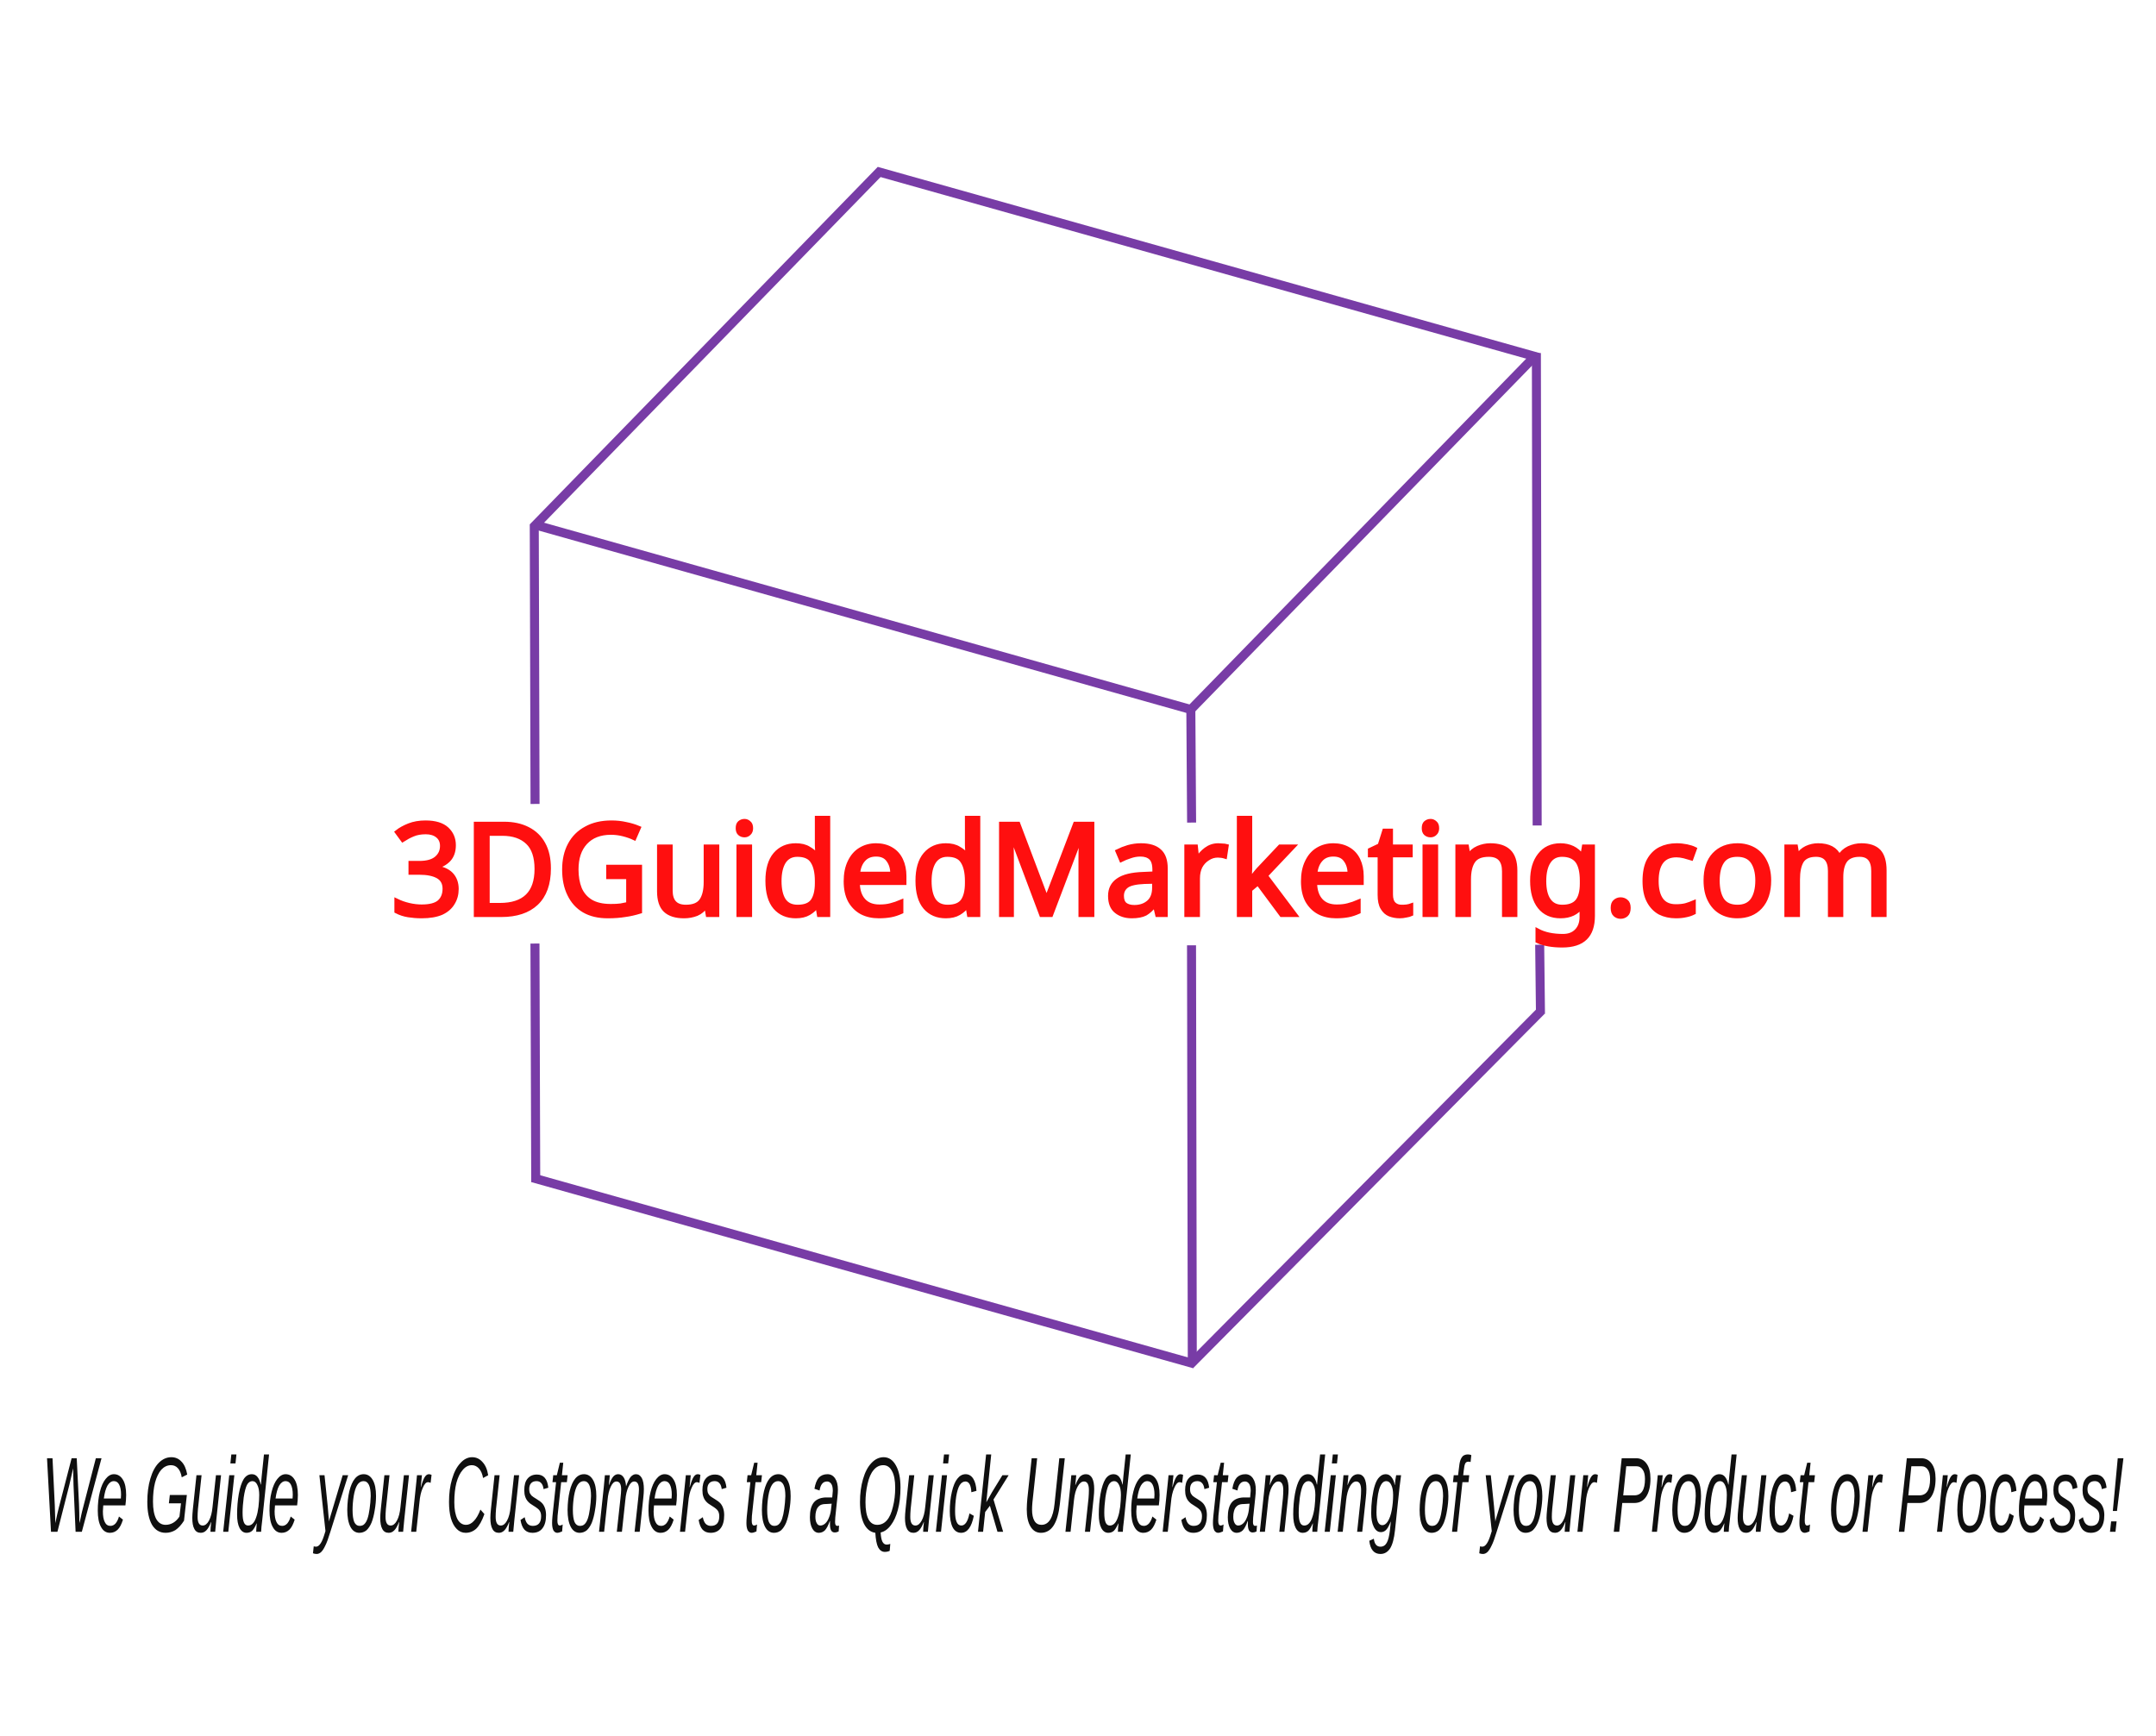
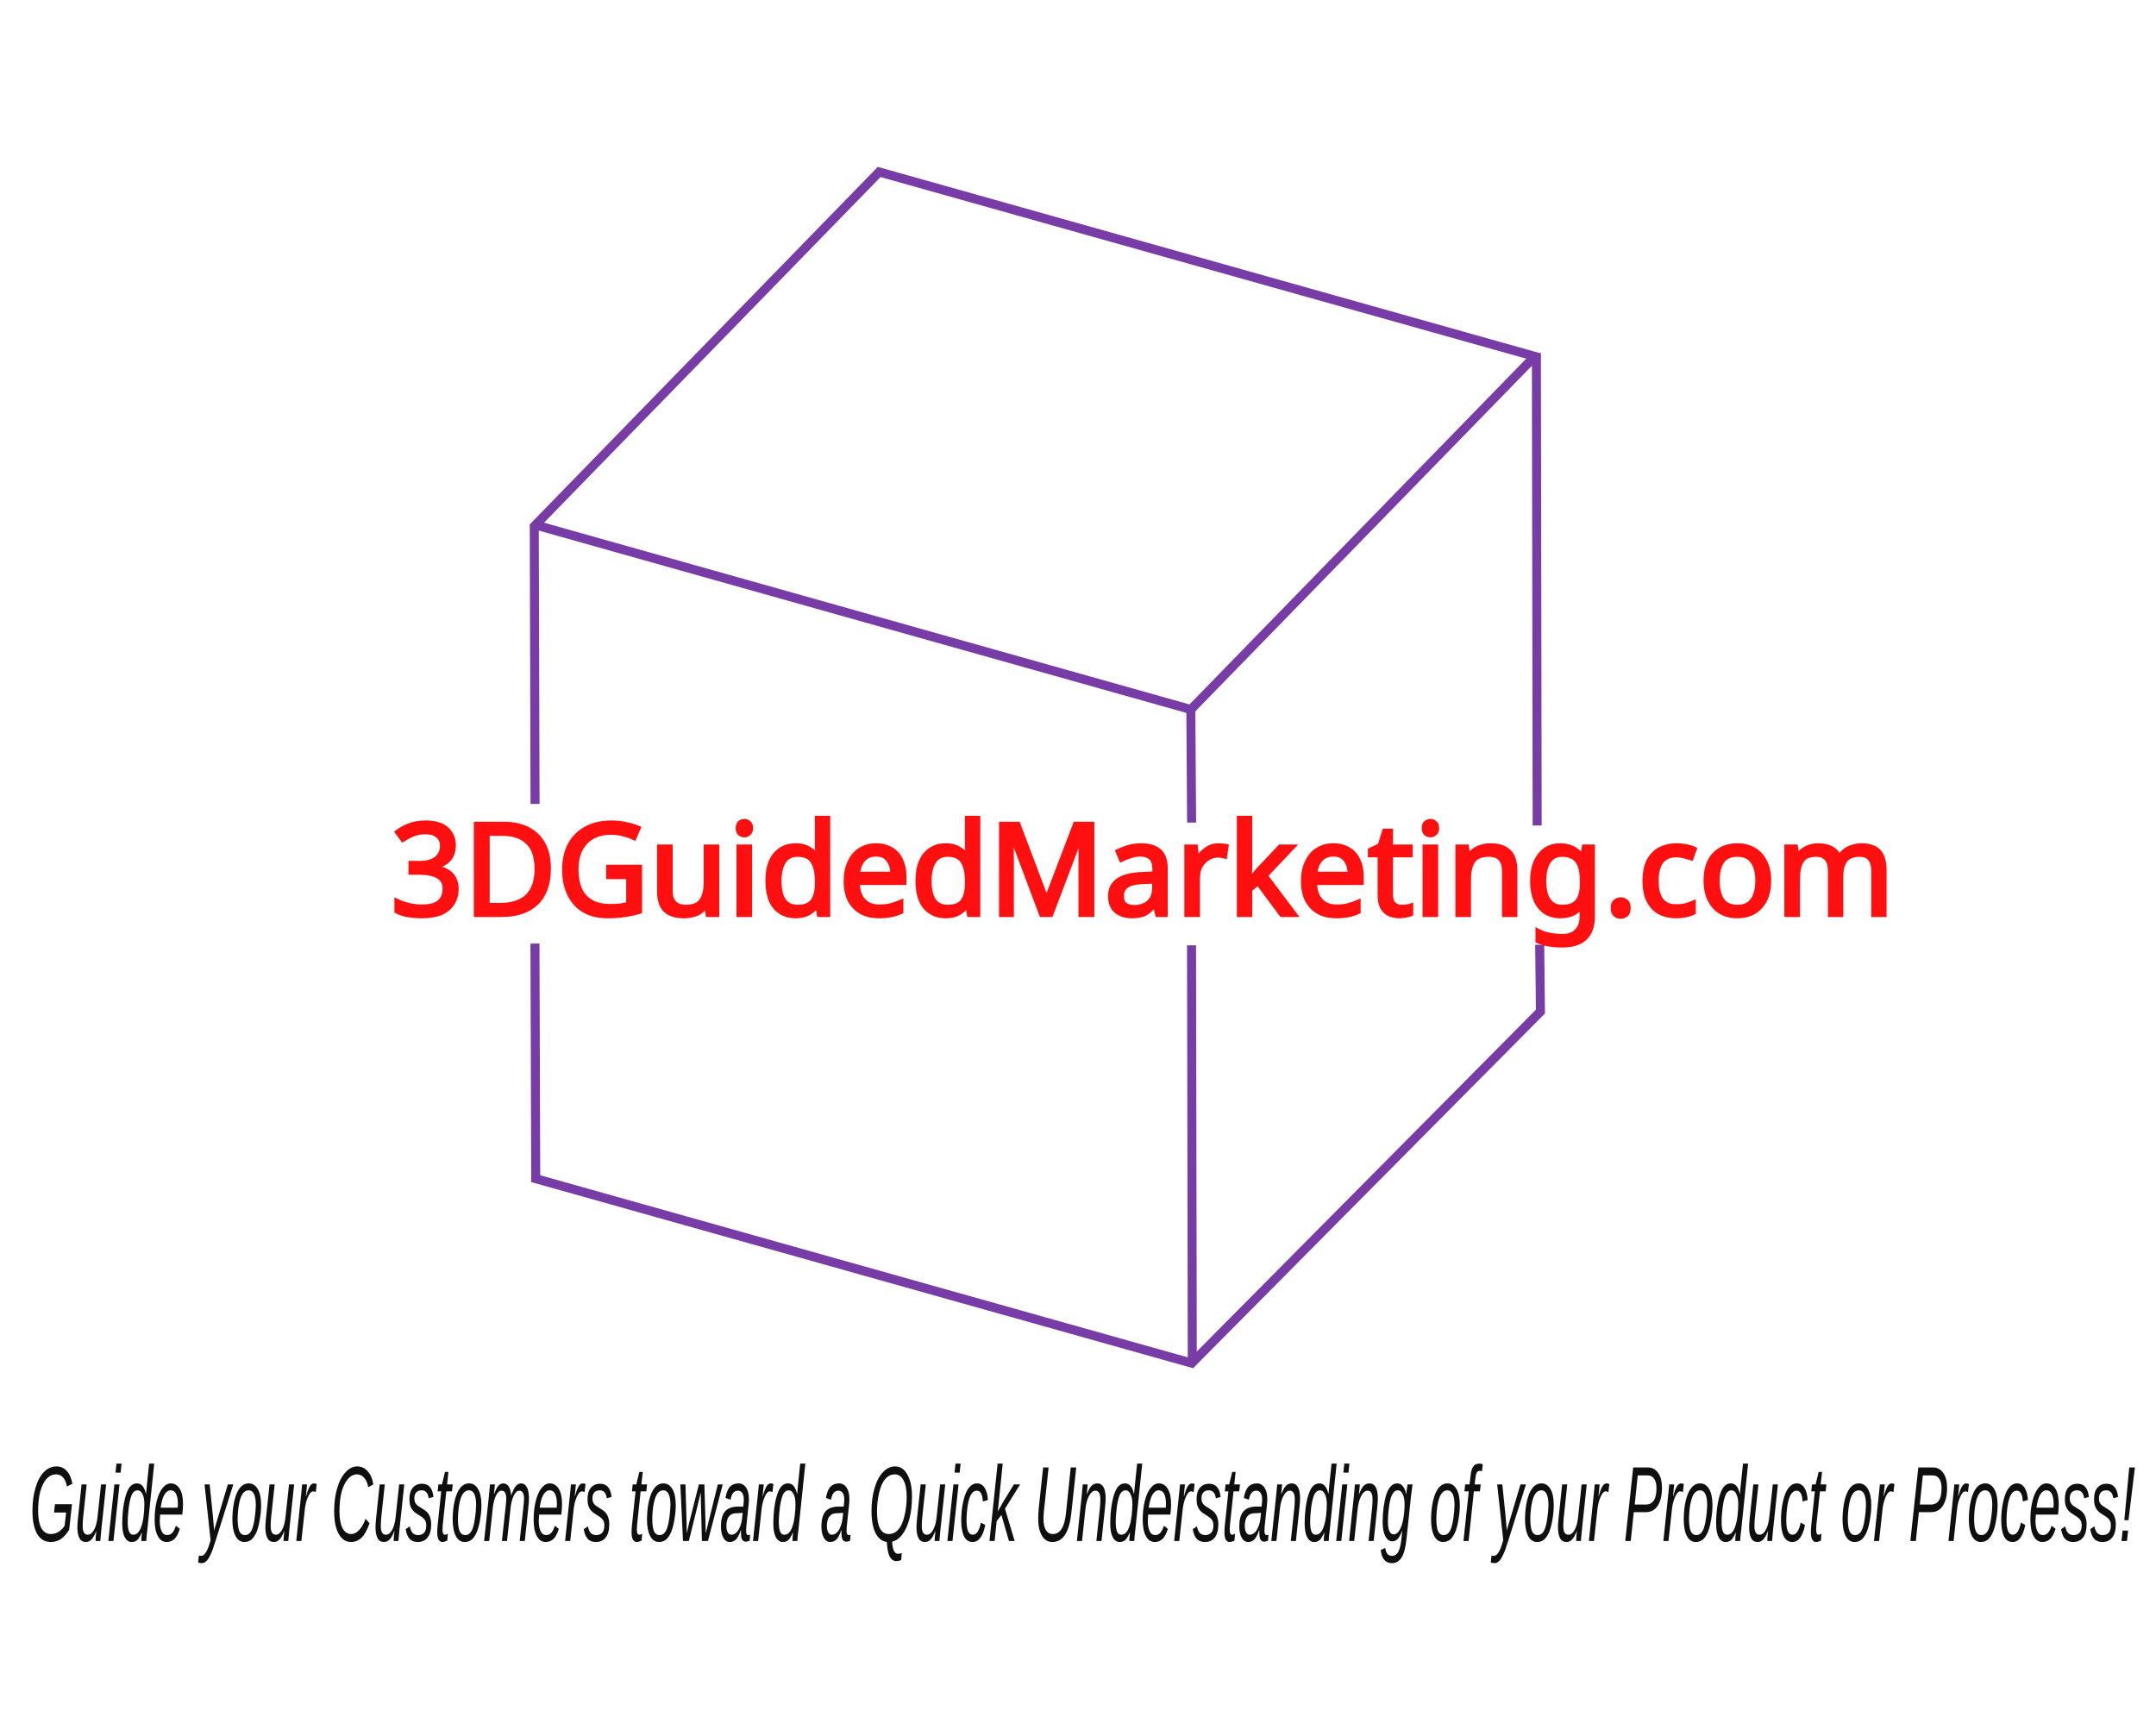
<svg xmlns="http://www.w3.org/2000/svg" width="497" height="400" viewBox="0 0 131.498 105.833" version="1.1" id="svg8">
  <defs id="defs2" />
  <g id="layer1" transform="translate(0,-191.1666)" style="opacity:0.94">
    <path style="opacity:0;fill:#7030a0;fill-opacity:1;stroke:#000000;stroke-width:0.265px;stroke-linecap:butt;stroke-linejoin:miter;stroke-opacity:1" d="m 19.591,226.815 c 0.668,-0.802 22.317,-22.584 22.317,-22.584 v 0" id="path3724" />
    <path style="fill:none;stroke:#7030a0;stroke-width:0.554;stroke-linecap:butt;stroke-linejoin:miter;stroke-miterlimit:4;stroke-dasharray:none;stroke-opacity:1" d="M 32.538,223.312 53.731,201.542" id="path4531" />
    <path style="fill:none;stroke:#7030a0;stroke-width:0.55;stroke-linecap:butt;stroke-linejoin:miter;stroke-miterlimit:4;stroke-dasharray:none;stroke-opacity:1" d="m 72.631,234.44 21.015,-21.578" id="path4531-6" />
    <path style="fill:none;stroke:#7030a0;stroke-width:0.552;stroke-linecap:butt;stroke-linejoin:miter;stroke-miterlimit:4;stroke-dasharray:none;stroke-opacity:1" d="m 53.467,201.612 40.351,11.35" id="path4531-2" />
    <path style="fill:none;stroke:#7030a0;stroke-width:0.55;stroke-linecap:butt;stroke-linejoin:miter;stroke-miterlimit:4;stroke-dasharray:none;stroke-opacity:1" d="m 32.586,223.165 40.045,11.275" id="path4531-2-0" />
    <path style="fill:none;stroke:#7030a0;stroke-width:0.55;stroke-linecap:butt;stroke-linejoin:miter;stroke-miterlimit:4;stroke-dasharray:none;stroke-opacity:1" d="m 93.707,212.696 c 0.047,28.817 0.047,28.817 0.047,28.817" id="path4581" />
    <path style="fill:none;stroke:#7030a0;stroke-width:0.55;stroke-linecap:butt;stroke-linejoin:miter;stroke-miterlimit:4;stroke-dasharray:none;stroke-opacity:1" d="m 32.586,223.129 c 0.047,17.072 0.047,17.072 0.047,17.072" id="path4581-2" />
    <path style="fill:none;stroke:#7030a0;stroke-width:0.55;stroke-linecap:butt;stroke-linejoin:miter;stroke-miterlimit:4;stroke-dasharray:none;stroke-opacity:1" d="m 32.628,248.715 c 0.047,14.556 0.047,14.556 0.047,14.556" id="path4581-2-7" />
    <path style="fill:none;stroke:#7030a0;stroke-width:0.55;stroke-linecap:butt;stroke-linejoin:miter;stroke-miterlimit:4;stroke-dasharray:none;stroke-opacity:1" d="m 32.512,263.01 40.33,11.342" id="path4531-2-0-3" />
    <path style="fill:none;stroke:#7030a0;stroke-width:0.55;stroke-linecap:butt;stroke-linejoin:miter;stroke-miterlimit:4;stroke-dasharray:none;stroke-opacity:1" d="m 72.673,248.822 c 0.047,25.536 0.047,25.536 0.047,25.536" id="path4581-7" />
    <path style="fill:none;stroke:#7030a0;stroke-width:0.55;stroke-linecap:butt;stroke-linejoin:miter;stroke-miterlimit:4;stroke-dasharray:none;stroke-opacity:1" d="m 72.631,234.441 c 0.047,6.896 0.047,6.896 0.047,6.896" id="path4581-2-7-8" />
    <path style="fill:none;stroke:#7030a0;stroke-width:0.55;stroke-linecap:butt;stroke-linejoin:miter;stroke-miterlimit:4;stroke-dasharray:none;stroke-opacity:1" d="m 93.908,248.788 c 0.048,4.22 0.048,4.22 0.048,4.22" id="path4581-2-7-8-7" />
    <path style="fill:none;stroke:#7030a0;stroke-width:0.555;stroke-linecap:butt;stroke-linejoin:miter;stroke-miterlimit:4;stroke-dasharray:none;stroke-opacity:1" d="m 72.572,274.42 21.432,-21.606" id="path4531-6-1" />
    <flowRoot xml:space="preserve" id="flowRoot4688" style="font-style:normal;font-weight:normal;font-size:40px;line-height:1.25;font-family:sans-serif;letter-spacing:0px;word-spacing:0px;fill:#000000;fill-opacity:1;stroke:none">
      <flowRegion id="flowRegion4690">
        <rect id="rect4692" width="409" height="41" x="167" y="255.52" />
      </flowRegion>
      <flowPara id="flowPara4694" />
    </flowRoot>
    <text xml:space="preserve" style="font-style:normal;font-variant:normal;font-weight:normal;font-stretch:normal;font-size:10.583px;line-height:1.25;font-family:Calibri;-inkscape-font-specification:Calibri;letter-spacing:0px;word-spacing:0px;fill:#ff0000;fill-opacity:1;stroke:#ff0000;stroke-width:0.265;stroke-opacity:1" x="23.845" y="246.962" id="text4698">
      <tspan id="tspan4696" x="23.845" y="246.962" style="font-style:normal;font-variant:normal;font-weight:normal;font-stretch:normal;font-size:7.761px;font-family:Calibri;-inkscape-font-specification:Calibri;fill:#ff0000;fill-opacity:1;stroke:#ff0000;stroke-width:0.265;stroke-opacity:1">3DGuidedMarketing.com</tspan>
    </text>
    <flowRoot xml:space="preserve" id="flowRoot4700" style="font-style:normal;font-weight:normal;font-size:40px;line-height:1.25;font-family:sans-serif;letter-spacing:0px;word-spacing:0px;fill:#000000;fill-opacity:1;stroke:none">
      <flowRegion id="flowRegion4702">
        <rect id="rect4704" width="431.335" height="48.083" x="259.508" y="419.656" />
      </flowRegion>
      <flowPara id="flowPara4706" />
    </flowRoot>
    <flowRoot xml:space="preserve" id="flowRoot4719" style="font-style:italic;font-variant:normal;font-weight:normal;font-stretch:normal;font-size:40px;line-height:1.25;font-family:Arial;-inkscape-font-specification:'Arial Italic';letter-spacing:0px;word-spacing:0px;fill:#040000;fill-opacity:1;stroke:none" transform="matrix(0.2088322,0,0,0.243224,18.49891,0.05445002)">
      <flowRegion id="flowRegion4721" style="font-style:italic;font-variant:normal;font-weight:normal;font-stretch:normal;font-family:Arial;-inkscape-font-specification:'Arial Italic';fill:#040000;fill-opacity:1">
        <rect id="rect4723" width="432.042" height="53.033" x="228.395" y="426.727" style="font-style:italic;font-variant:normal;font-weight:normal;font-stretch:normal;font-family:Arial;-inkscape-font-specification:'Arial Italic';fill:#040000;fill-opacity:1" />
      </flowRegion>
      <flowPara id="flowPara4725" style="font-size:18.667px;line-height:0;fill:#e40000;fill-opacity:1" />
    </flowRoot>
    <flowRoot xml:space="preserve" id="flowRoot847" style="font-style:normal;font-weight:normal;font-size:40px;line-height:1.25;font-family:sans-serif;letter-spacing:0px;word-spacing:0px;fill:#000000;fill-opacity:1;stroke:none" transform="scale(0.2645833)">
      <flowRegion id="flowRegion849">
        <rect id="rect851" width="288.5" height="45.255" x="287.085" y="450.061" />
      </flowRegion>
      <flowPara id="flowPara853" />
    </flowRoot>
-     <text xml:space="preserve" style="font-style:italic;font-variant:normal;font-weight:normal;font-stretch:normal;font-size:4.813px;line-height:1.25;font-family:Arial;-inkscape-font-specification:'Arial, Italic';font-variant-ligatures:normal;font-variant-caps:normal;font-variant-numeric:normal;font-feature-settings:normal;text-align:start;letter-spacing:0px;word-spacing:0px;writing-mode:lr-tb;text-anchor:start;fill:#000000;fill-opacity:1;stroke:none;stroke-width:0.183" x="3.459" y="210.205" id="text857" transform="scale(0.7386115,1.353892)">
-       <tspan id="tspan4564" x="3.459" y="210.205">We Guide your Customers to a Quick Understanding of your Product or Process!</tspan>
+     <text xml:space="preserve" style="font-style:italic;font-variant:normal;font-weight:normal;font-stretch:normal;font-size:4.813px;line-height:1.25;font-family:Arial;-inkscape-font-specification:'Arial, Italic';font-variant-ligatures:normal;font-variant-caps:normal;font-variant-numeric:normal;font-feature-settings:normal;text-align:start;letter-spacing:0px;word-spacing:0px;writing-mode:lr-tb;text-anchor:start;fill:#000000;fill-opacity:1;stroke:none;stroke-width:0.183" x="2.446" y="210.619" id="text857" transform="scale(0.7386115,1.353892)">
+       <tspan id="tspan849" x="2.446" y="210.619">Guide your Customers toward a Quick Understanding of your Product or Process!</tspan>
    </text>
    <flowRoot xml:space="preserve" id="flowRoot859" style="font-style:normal;font-weight:normal;font-size:40px;line-height:1.25;font-family:sans-serif;letter-spacing:0px;word-spacing:0px;fill:#000000;fill-opacity:1;stroke:none">
      <flowRegion id="flowRegion861">
        <rect id="rect863" width="523.259" height="89.095" x="164.756" y="445.111" />
      </flowRegion>
      <flowPara id="flowPara865" />
    </flowRoot>
  </g>
</svg>
